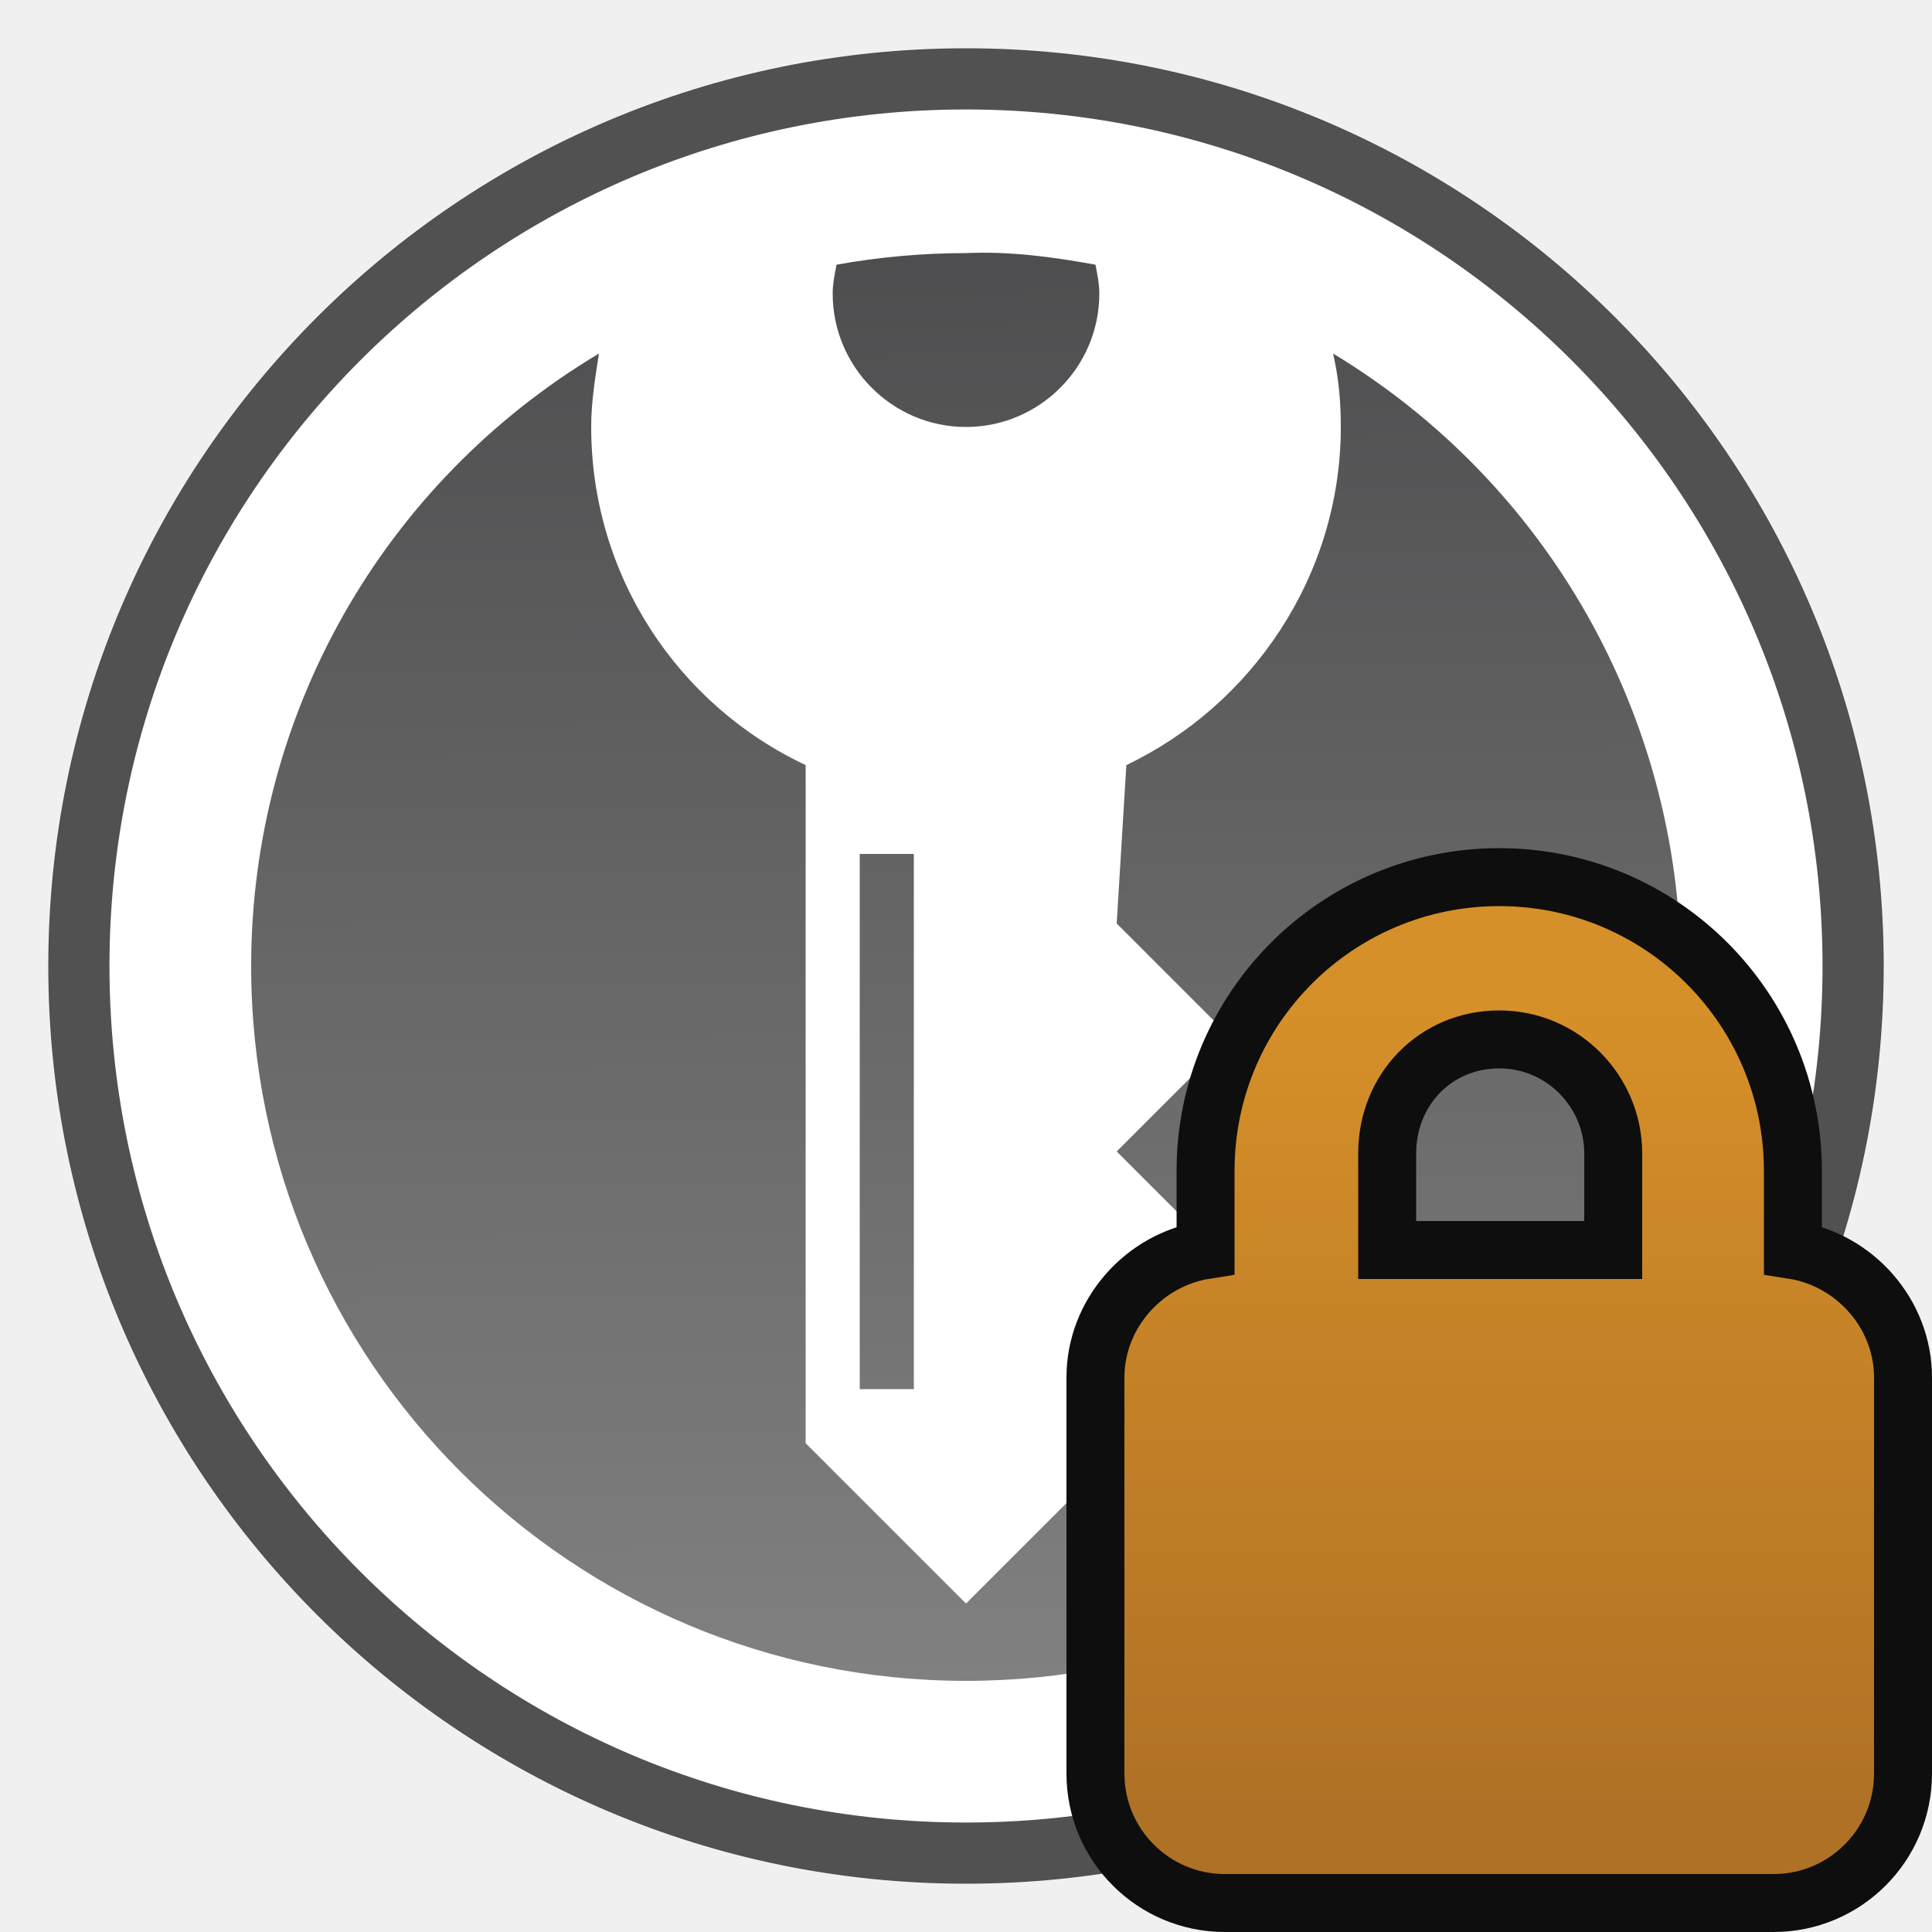
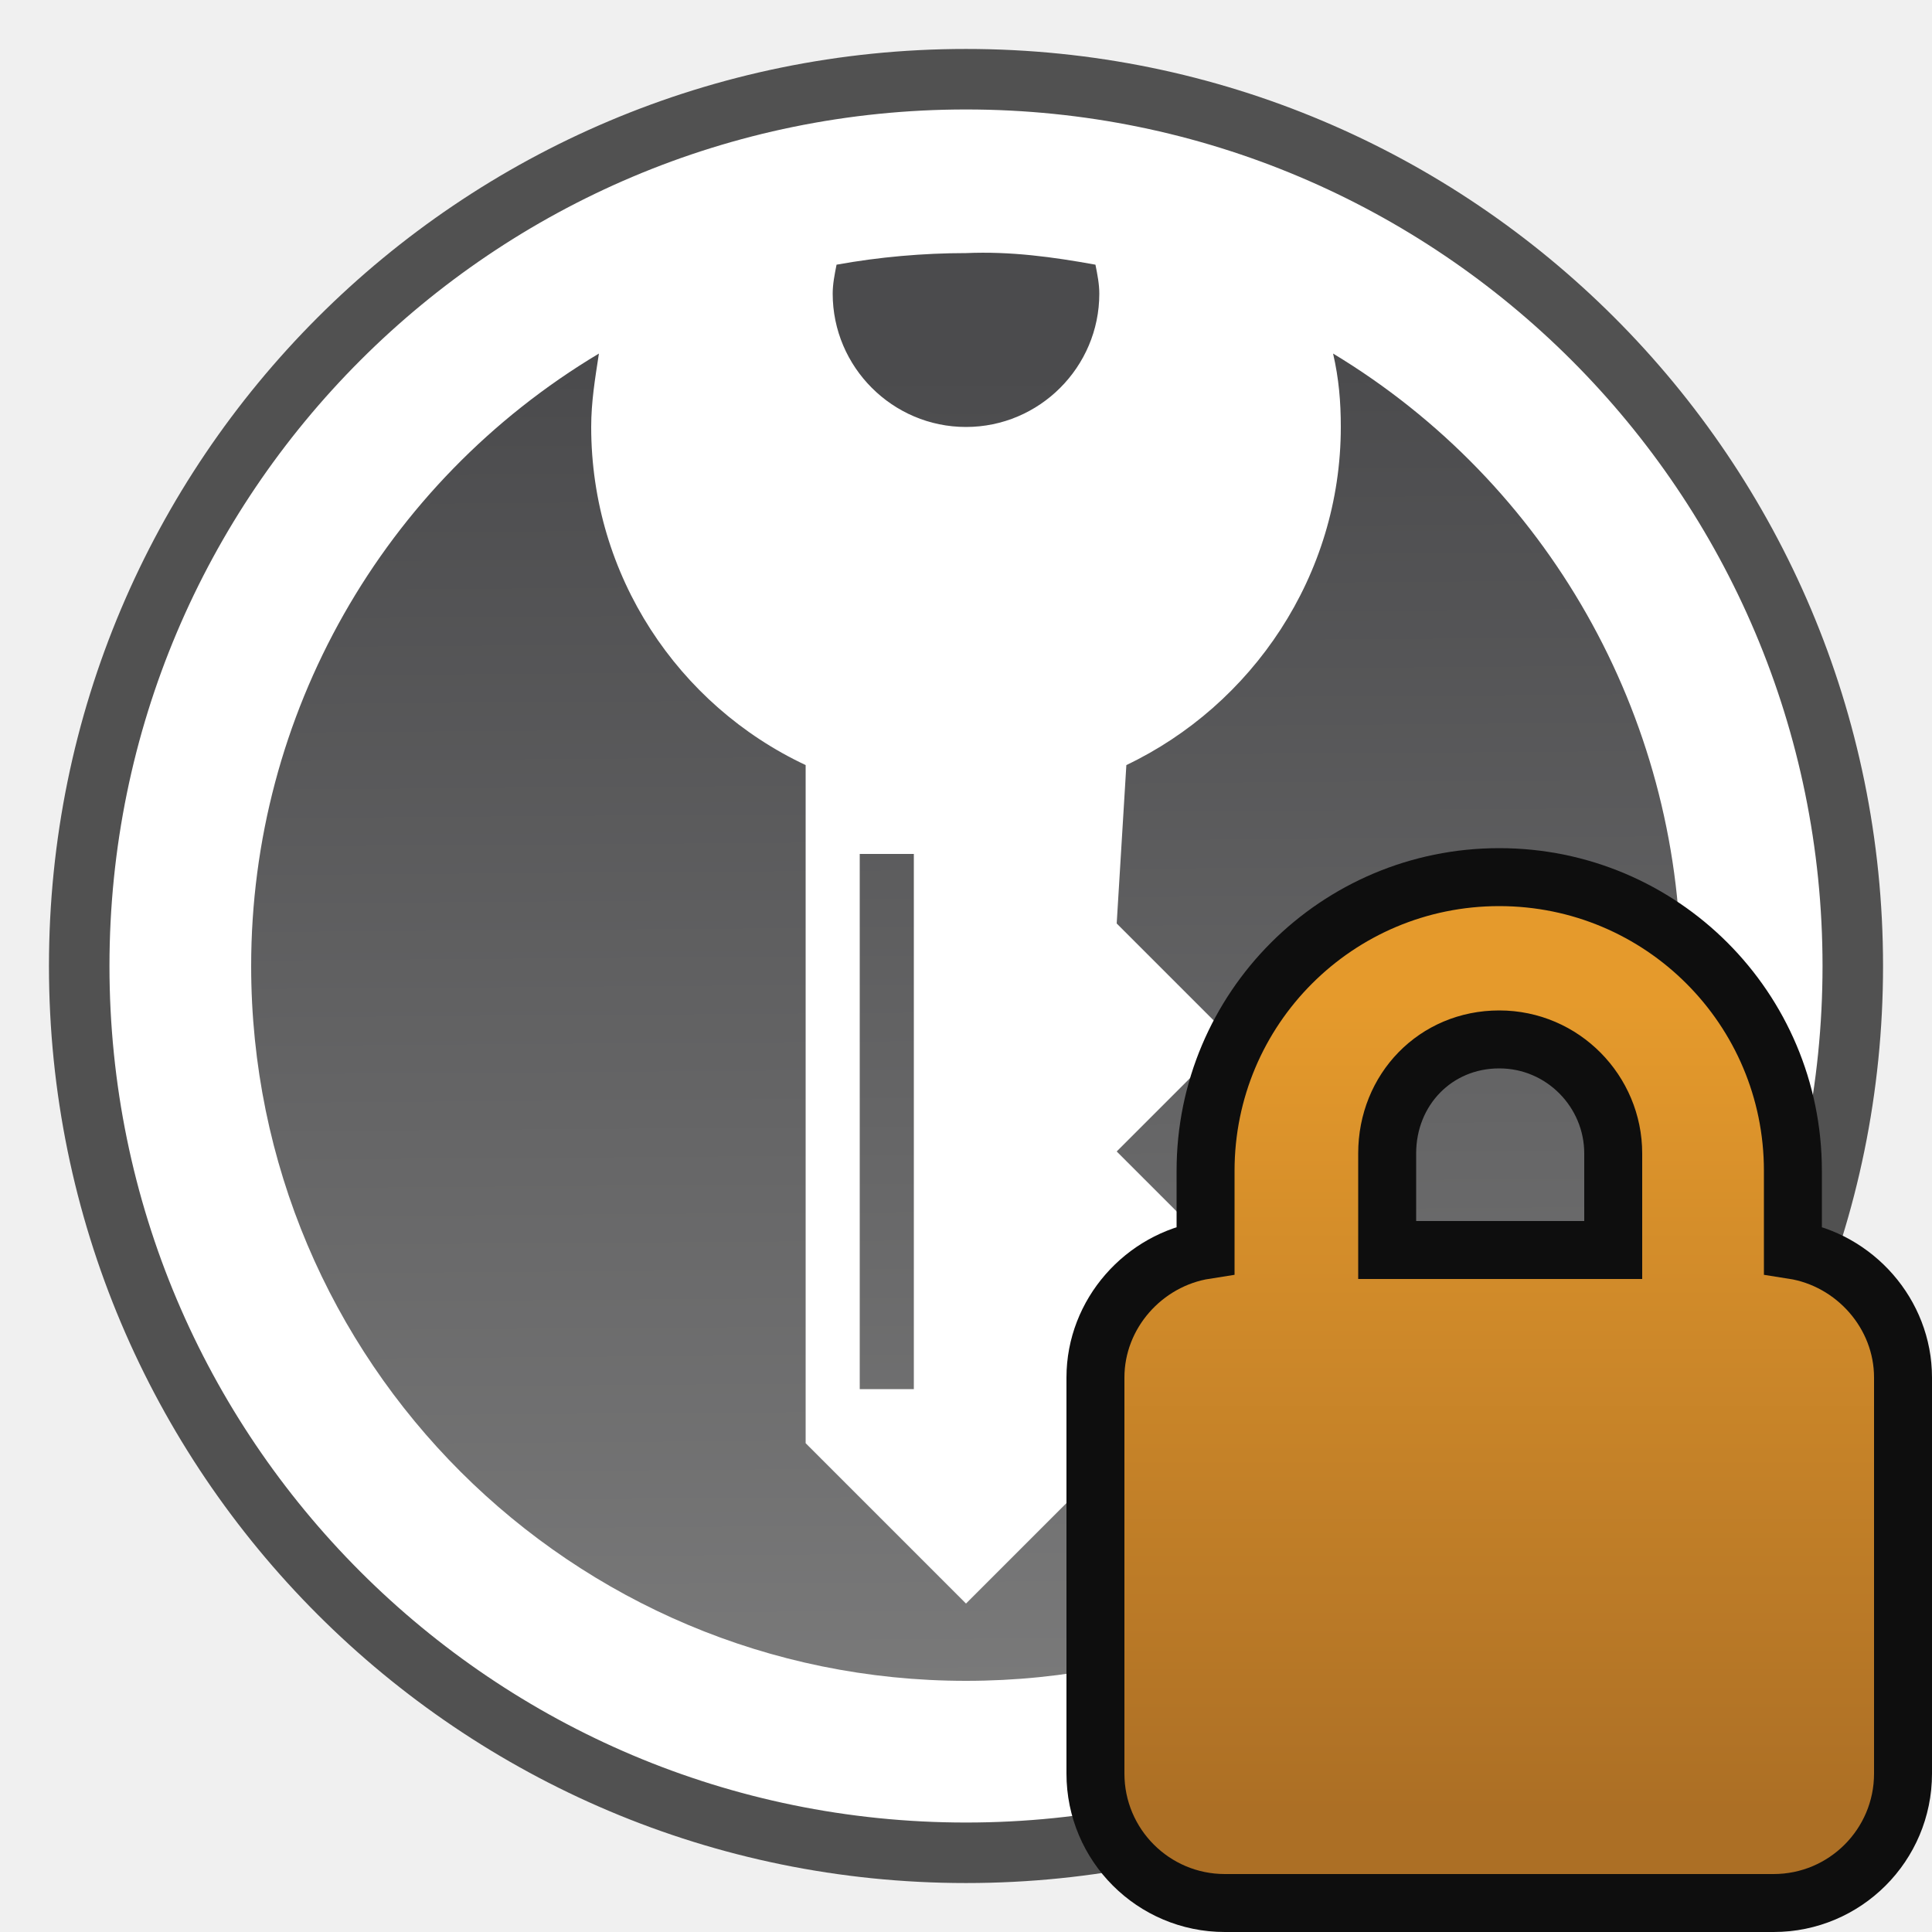
<svg xmlns="http://www.w3.org/2000/svg" version="1.1" viewBox="0 0 100 100" xml:space="preserve">
  <defs>
    <linearGradient id="SVGID_2_-3" x1="73.8" x2="73.8" y1="1532.1" y2="1574" gradientTransform="translate(3.8,-1480.3)" gradientUnits="userSpaceOnUse">
-       <stop stop-color="#d69029" offset="0" />
-       <stop stop-color="#af7125" offset="1" />
+       <stop stop-color="#e59a2c" offset="0" />
+       <stop stop-color="#ac6f25" offset="1" />
    </linearGradient>
    <linearGradient id="linearGradient5199" x1="53.239" x2="53.239" y1="12.753" y2="86.357" gradientTransform="translate(-50.413 11.364)" gradientUnits="userSpaceOnUse">
      <stop stop-color="#226e23" offset="0" />
      <stop stop-color="#63ab3a" offset="1" />
    </linearGradient>
-     <radialGradient id="radialGradient9501" cx="15.324" cy="16.191" r="29.132" gradientUnits="userSpaceOnUse">
-       <stop stop-color="#37ff2d" stop-opacity=".992" offset=".423" />
-       <stop stop-color="#6aae45" stop-opacity=".992" offset="1" />
-     </radialGradient>
  </defs>
  <linearGradient id="SVGID_1_" x1="50.269" x2="49.697" y1="-1470.9" y2="-1392.8" gradientTransform="matrix(1 0 0 -1 -50.207 -1373.2)" gradientUnits="userSpaceOnUse">
    <stop stop-color="gray" offset="0" />
    <stop stop-color="#4b4b4d" offset="1" />
  </linearGradient>
  <g display="none">
-     <g display="inline" stroke="#0c0c0c" stroke-opacity=".85">
+     <g display="none" stroke="#0c0c0c" stroke-opacity=".85">
      <circle cx="50" cy="50" r="45.9" clip-rule="evenodd" fill="none" stroke-linecap="round" stroke-linejoin="round" stroke-width="3.132" />
      <path d="m56.7 13.7c0.1 0.5 0.2 1 0.2 1.5 0 3.8-3.1 6.9-6.9 6.9s-6.9-3.1-6.9-6.9c0-0.5 0.1-1 0.2-1.5 2.2-0.4 4.5-0.6 6.7-0.6 2.3-0.1 4.5 0.2 6.7 0.6zm-26.1 8.4c0 7.7 4.5 14.4 11.1 17.5v35.1l8.3 8.3 8.3-8.3-0.5-7.3 3.9-3.9-3.9-3.9 5.9-5.9-5.9-5.9 0.5-8.2c6.5-3.1 11.1-9.8 11.1-17.5 0-1.3-0.1-2.5-0.4-3.8 11.1 6.7 17.9 18.7 18 31.7 0 20.4-16.5 37-37 37-20.4 0-37-16.5-37-37 0-13 6.8-25 18-31.7-0.2 1.3-0.4 2.5-0.4 3.8zm13.9 22.1h2.8v27.7h-2.8z" display="inline" fill="#0c0c0c" fill-opacity=".85" />
    </g>
-     <g display="none" stroke="#0c0c0c" stroke-opacity=".4">
+     <g display="inline" stroke="#0c0c0c" stroke-opacity=".4">
      <circle cx="50" cy="50" r="45.9" clip-rule="evenodd" display="inline" fill="none" stroke-linecap="round" stroke-linejoin="round" stroke-width="3.132" />
      <path d="m56.7 13.7c0.1 0.5 0.2 1 0.2 1.5 0 3.8-3.1 6.9-6.9 6.9s-6.9-3.1-6.9-6.9c0-0.5 0.1-1 0.2-1.5 2.2-0.4 4.5-0.6 6.7-0.6 2.3-0.1 4.5 0.2 6.7 0.6zm-26.1 8.4c0 7.7 4.5 14.4 11.1 17.5v35.1l8.3 8.3 8.3-8.3-0.5-7.3 3.9-3.9-3.9-3.9 5.9-5.9-5.9-5.9 0.5-8.2c6.5-3.1 11.1-9.8 11.1-17.5 0-1.3-0.1-2.5-0.4-3.8 11.1 6.7 17.9 18.7 18 31.7 0 20.4-16.5 37-37 37-20.4 0-37-16.5-37-37 0-13 6.8-25 18-31.7-0.2 1.3-0.4 2.5-0.4 3.8zm13.9 22.1h2.8v27.7h-2.8z" fill="#0c0c0c" fill-opacity=".4" />
    </g>
-     <g transform="translate(-2.0168 -1.718)" display="none">
-       <path transform="matrix(.94486 0 0 .94486 15.063 13.945)" d="m15.324 42.4c-2.075-0.068-5.719-18.012-7.188-19.48-1.427-1.427-19.088-4.712-19.021-6.729 0.068-2.075 18.012-5.719 19.48-7.188 1.427-1.427 4.712-19.088 6.729-19.021 2.075 0.068 5.719 18.012 7.188 19.48 1.427 1.427 19.088 4.712 19.021 6.729-0.068 2.075-18.012 5.719-19.48 7.188-1.427 1.427-4.712 19.088-6.729 19.021z" fill="#00e900" stroke="#000" stroke-linecap="round" stroke-linejoin="round" stroke-opacity=".85" stroke-width="5.845" style="paint-order:markers stroke fill" />
+     <g display="inline" stroke="#f9f9fa" stroke-opacity=".85">
+       <circle cx="50" cy="50" r="45.9" clip-rule="evenodd" display="inline" fill="none" stroke-linecap="round" stroke-linejoin="round" stroke-width="3.132" />
+       <path d="m56.7 13.7c0.1 0.5 0.2 1 0.2 1.5 0 3.8-3.1 6.9-6.9 6.9s-6.9-3.1-6.9-6.9c0-0.5 0.1-1 0.2-1.5 2.2-0.4 4.5-0.6 6.7-0.6 2.3-0.1 4.5 0.2 6.7 0.6zm-26.1 8.4c0 7.7 4.5 14.4 11.1 17.5v35.1l8.3 8.3 8.3-8.3-0.5-7.3 3.9-3.9-3.9-3.9 5.9-5.9-5.9-5.9 0.5-8.2c6.5-3.1 11.1-9.8 11.1-17.5 0-1.3-0.1-2.5-0.4-3.8 11.1 6.7 17.9 18.7 18 31.7 0 20.4-16.5 37-37 37-20.4 0-37-16.5-37-37 0-13 6.8-25 18-31.7-0.2 1.3-0.4 2.5-0.4 3.8zm13.9 22.1h2.8v27.7h-2.8z" display="inline" fill="#f9f9fa" fill-opacity=".85" />
    </g>
-     <g transform="translate(2.9829 .81217)" display="inline" stroke-linecap="round">
-       <rect x="62.107" y="49.702" width="33.41" height="47.986" ry="5.259" display="inline" fill="#f00" stroke="#000" stroke-linejoin="round" stroke-opacity=".85" stroke-width="3" />
-       <text x="67.867" y="90.757" fill="#ffffff" font-family="'Open Sans'" font-size="48px" font-weight="bold" style="font-variant-caps:normal;font-variant-east-asian:normal;font-variant-ligatures:normal;font-variant-numeric:normal" xml:space="preserve">
-         <tspan x="67.867" y="90.757" fill="#ffffff" font-family="'Open Sans'" font-size="48px" font-weight="bold" style="font-variant-caps:normal;font-variant-east-asian:normal;font-variant-ligatures:normal;font-variant-numeric:normal">?</tspan>
-       </text>
-     </g>
-     <g transform="translate(5.4993 4.4312)" display="none">
-       <rect x="62.782" y="46.083" width="30.219" height="47.986" ry="5.259" display="inline" fill="#f00" stroke="#000" stroke-opacity=".85" stroke-width="3" />
-       <text x="71.048" y="86.892" display="inline" fill="#ffffff" font-family="'Open Sans'" font-size="48px" font-weight="bold" style="font-variant-caps:normal;font-variant-east-asian:normal;font-variant-ligatures:normal;font-variant-numeric:normal" xml:space="preserve">
-         <tspan x="71.048" y="86.892" fill="#ffffff" font-family="'Open Sans'" font-size="48px" font-weight="bold" style="font-variant-caps:normal;font-variant-east-asian:normal;font-variant-ligatures:normal;font-variant-numeric:normal">!</tspan>
-       </text>
-     </g>
-     <g transform="matrix(1.1046 0 0 1.1046 -7.5383 -9.5325)" display="inline" stroke-linecap="round">
-       <rect x="58.942" y="60.377" width="37.058" height="37.428" ry="4.102" display="inline" fill="#f00" stroke="#000" stroke-linejoin="round" stroke-opacity=".85" stroke-width="2.716" />
-       <path d="m68.072 69.678 18.797 18.825m0-18.825-18.797 18.825" display="inline" fill="none" stroke="#fff" stroke-width="5.495" />
-     </g>
-     <g transform="translate(1.7352 1.5502)" display="inline">
-       <path d="m63.286 97.016c-3.536 0-6.403-2.867-6.403-6.403v-19.592c0-3.154 2.389-5.83 5.447-6.308v-3.918c0-8.028 6.499-14.527 14.527-14.527 8.028 0 14.527 6.499 14.527 14.527v3.918c3.058 0.478 5.447 3.154 5.447 6.308v19.592c0 3.536-2.867 6.403-6.403 6.403zm19.21-32.303v-4.779c0-3.058-2.485-5.639-5.639-5.639-3.154 0-5.543 2.485-5.543 5.639v4.779z" display="inline" fill="#f2c100" stroke="#000" stroke-opacity=".85" stroke-width="2.867" />
-     </g>
-     <g display="none" stroke="#f9f9fa">
-       <circle cx="50" cy="50" r="45.9" clip-rule="evenodd" display="inline" fill="none" stroke-linecap="round" stroke-linejoin="round" stroke-width="3.132" />
-       <path d="m56.7 13.7c0.1 0.5 0.2 1 0.2 1.5 0 3.8-3.1 6.9-6.9 6.9s-6.9-3.1-6.9-6.9c0-0.5 0.1-1 0.2-1.5 2.2-0.4 4.5-0.6 6.7-0.6 2.3-0.1 4.5 0.2 6.7 0.6zm-26.1 8.4c0 7.7 4.5 14.4 11.1 17.5v35.1l8.3 8.3 8.3-8.3-0.5-7.3 3.9-3.9-3.9-3.9 5.9-5.9-5.9-5.9 0.5-8.2c6.5-3.1 11.1-9.8 11.1-17.5 0-1.3-0.1-2.5-0.4-3.8 11.1 6.7 17.9 18.7 18 31.7 0 20.4-16.5 37-37 37-20.4 0-37-16.5-37-37 0-13 6.8-25 18-31.7-0.2 1.3-0.4 2.5-0.4 3.8zm13.9 22.1h2.8v27.7h-2.8z" display="inline" fill="#f9f9fa" />
-       <circle cx="50" cy="50" r="45.9" clip-rule="evenodd" fill="none" stroke-linecap="round" stroke-linejoin="round" stroke-opacity=".4" stroke-width="3.132" />
-       <path d="m56.7 13.7c0.1 0.5 0.2 1 0.2 1.5 0 3.8-3.1 6.9-6.9 6.9s-6.9-3.1-6.9-6.9c0-0.5 0.1-1 0.2-1.5 2.2-0.4 4.5-0.6 6.7-0.6 2.3-0.1 4.5 0.2 6.7 0.6zm-26.1 8.4c0 7.7 4.5 14.4 11.1 17.5v35.1l8.3 8.3 8.3-8.3-0.5-7.3 3.9-3.9-3.9-3.9 5.9-5.9-5.9-5.9 0.5-8.2c6.5-3.1 11.1-9.8 11.1-17.5 0-1.3-0.1-2.5-0.4-3.8 11.1 6.7 17.9 18.7 18 31.7 0 20.4-16.5 37-37 37-20.4 0-37-16.5-37-37 0-13 6.8-25 18-31.7-0.2 1.3-0.4 2.5-0.4 3.8zm13.9 22.1h2.8v27.7h-2.8z" display="inline" fill="#f9f9fa" fill-opacity=".4" stroke-opacity=".4" />
+     <g display="none" stroke="#f9f9fa" stroke-opacity=".4">
+       <circle cx="50" cy="50" r="45.9" clip-rule="evenodd" fill="none" stroke-linecap="round" stroke-linejoin="round" stroke-width="3.132" />
+       <path d="m56.7 13.7c0.1 0.5 0.2 1 0.2 1.5 0 3.8-3.1 6.9-6.9 6.9s-6.9-3.1-6.9-6.9c0-0.5 0.1-1 0.2-1.5 2.2-0.4 4.5-0.6 6.7-0.6 2.3-0.1 4.5 0.2 6.7 0.6zm-26.1 8.4c0 7.7 4.5 14.4 11.1 17.5v35.1l8.3 8.3 8.3-8.3-0.5-7.3 3.9-3.9-3.9-3.9 5.9-5.9-5.9-5.9 0.5-8.2c6.5-3.1 11.1-9.8 11.1-17.5 0-1.3-0.1-2.5-0.4-3.8 11.1 6.7 17.9 18.7 18 31.7 0 20.4-16.5 37-37 37-20.4 0-37-16.5-37-37 0-13 6.8-25 18-31.7-0.2 1.3-0.4 2.5-0.4 3.8zm13.9 22.1h2.8v27.7h-2.8z" display="inline" fill="#f9f9fa" fill-opacity=".4" />
    </g>
  </g>
  <g>
-     <g transform="translate(50.413 -11.364)">
-       <circle cx="-.413" cy="61.364" r="45.934" fill="#fff" fill-rule="evenodd" opacity=".871" stroke="#000" stroke-linecap="round" stroke-linejoin="round" stroke-opacity=".784" stroke-width="3.132" />
-       <circle cx="-.413" cy="61.364" r="42.321" fill="none" />
-       <path d="m-0.413 17.688a43.676 43.676 0 0 0-43.676 43.676 43.676 43.676 0 0 0 43.676 43.676 43.676 43.676 0 0 0 43.676-43.676 43.676 43.676 0 0 0-43.676-43.676zm0 6.711c2.264 0.008 4.523 0.225 6.748 0.646 0.107 0.484 0.168 0.984 0.168 1.5 0 3.823-3.097 6.918-6.918 6.916-3.821 0.002-6.916-3.091-6.916-6.914 0-0.518 0.062-1.02 0.17-1.506 2.225-0.42 4.484-0.636 6.748-0.643zm-18.994 5.299c-0.241 1.219-0.371 2.474-0.371 3.764 0 7.72 4.528 14.368 11.064 17.48v35.09l8.299 8.299 8.301-8.301-0.477-7.35 3.914-3.912-3.914-3.912 5.871-5.867-5.871-5.871 0.477-8.178c6.538-3.111 11.066-9.759 11.066-17.479 0-1.287-0.133-2.541-0.373-3.758 11.132 6.668 17.954 18.684 17.973 31.66-5.4e-4 20.415-16.55 36.964-36.965 36.965-20.415-5.52e-4 -36.964-16.55-36.965-36.965 0.016-12.978 6.837-24.997 17.971-31.666zm13.459 25.898h2.768v27.666h-2.766l-2e-3 -27.664v-2e-3z" fill="#f9f9f9" fill-rule="evenodd" />
-       <path d="m6.334 25.045c0.107 0.484 0.168 0.985 0.168 1.501 0 3.823-3.097 6.918-6.918 6.916-3.821 0.002-6.916-3.091-6.916-6.914 0-0.518 0.063-1.021 0.17-1.507 2.225-0.42 4.484-0.635 6.748-0.642 2.264 0.008 4.523 0.225 6.748 0.646zm-26.113 8.417c0 7.72 4.528 14.367 11.064 17.479v35.091l8.299 8.299 8.301-8.301-0.476-7.349 3.913-3.913-3.913-3.913 5.87-5.868-5.87-5.87 0.476-8.179c6.538-3.111 11.066-9.758 11.066-17.477 0-1.287-0.133-2.542-0.373-3.759 11.132 6.668 17.954 18.684 17.972 31.661-5.4e-4 20.415-16.55 36.964-36.964 36.964-20.415-5.5e-4 -36.964-16.55-36.964-36.964 0.015-12.978 6.836-24.998 17.97-31.667-0.241 1.219-0.371 2.476-0.37 3.765zm13.83 22.135h2.768v27.666h-2.765l-2e-3 -27.664v-2e-3z" fill="url(#linearGradient5199)" opacity=".94" />
-     </g>
-     <g transform="translate(50.207 -10.95)">
-       <circle cx="-.207" cy="60.95" r="45.9" clip-rule="evenodd" fill="#fff" fill-rule="evenodd" stroke="#515151" stroke-linecap="round" stroke-linejoin="round" stroke-width="3.132" />
-       <path d="m6.493 24.65c0.1 0.5 0.2 1 0.2 1.5 0 3.8-3.1 6.9-6.9 6.9s-6.9-3.1-6.9-6.9c0-0.5 0.1-1 0.2-1.5 2.2-0.4 4.5-0.6 6.7-0.6 2.3-0.1 4.5 0.2 6.7 0.6zm-26.1 8.4c0 7.7 4.5 14.4 11.1 17.5v35.1l8.3 8.3 8.3-8.3-0.5-7.3 3.9-3.9-3.9-3.9 5.9-5.9-5.9-5.9 0.5-8.2c6.5-3.1 11.1-9.8 11.1-17.5 0-1.3-0.1-2.5-0.4-3.8 11.1 6.7 17.9 18.7 18 31.7 0 20.4-16.5 37-37 37-20.4 0-37-16.5-37-37 0-13 6.8-25 18-31.7-0.2 1.3-0.4 2.5-0.4 3.8zm13.9 22.1h2.8v27.7h-2.8z" fill="url(#SVGID_1_)" />
+     <g display="none">
+       <circle cx="50" cy="50" r="45.934" fill="#fff" fill-rule="evenodd" opacity=".871" stroke="#000" stroke-linecap="round" stroke-linejoin="round" stroke-opacity=".784" stroke-width="3.132" />
+       <circle cx="50" cy="50" r="42.321" fill="none" />
+       <path d="m50 6.324c-24.121 3.9e-4 -43.675 19.554-43.676 43.676 3.8e-4 24.121 19.554 43.675 43.676 43.676 24.121-4e-4 43.675-19.554 43.676-43.676-4e-4 -24.121-19.554-43.675-43.676-43.676zm0 6.711c2.264 0.008 4.523 0.225 6.748 0.646 0.107 0.484 0.168 0.984 0.168 1.5 0 3.823-3.097 6.918-6.918 6.916-3.821 0.002-6.916-3.091-6.916-6.914 0-0.518 0.062-1.02 0.17-1.506 2.225-0.42 4.484-0.636 6.748-0.643zm-18.994 5.299c-0.24 1.219-0.371 2.474-0.371 3.764 0 7.72 4.528 14.368 11.064 17.48v35.09l8.299 8.299 8.301-8.301-0.477-7.35 3.914-3.912-3.914-3.912 5.871-5.867-5.871-5.871 0.477-8.178c6.538-3.111 11.066-9.759 11.066-17.478 0-1.287-0.133-2.541-0.373-3.758 11.132 6.668 17.954 18.684 17.973 31.66-5e-4 20.415-16.55 36.964-36.965 36.965-20.415-6e-4 -36.964-16.55-36.965-36.965 0.016-12.978 6.837-24.997 17.971-31.666zm13.459 25.898h2.768v27.666h-2.766l-2e-3 -27.664v-2e-3z" fill="#f9f9f9" fill-rule="evenodd" />
+       <path d="m56.748 13.682c0.107 0.484 0.168 0.985 0.168 1.501 0 3.823-3.097 6.918-6.918 6.916-3.821 0.002-6.916-3.091-6.916-6.914 0-0.518 0.063-1.021 0.171-1.507 2.225-0.42 4.484-0.635 6.748-0.642 2.264 0.008 4.523 0.225 6.747 0.646zm-26.113 8.416c0 7.72 4.528 14.367 11.064 17.479v35.091l8.299 8.299 8.301-8.301-0.476-7.349 3.913-3.913-3.913-3.913 5.87-5.868-5.87-5.87 0.476-8.179c6.538-3.111 11.066-9.758 11.066-17.477 0-1.287-0.133-2.542-0.372-3.759 11.132 6.668 17.954 18.684 17.972 31.661-6e-4 20.415-16.55 36.964-36.964 36.964-20.415-6e-4 -36.964-16.55-36.964-36.964 0.015-12.978 6.836-24.998 17.97-31.667-0.24 1.219-0.371 2.476-0.37 3.765zm13.83 22.135h2.768v27.666h-2.765l-2e-3 -27.664v-2e-3z" fill="url(#linearGradient5199)" opacity=".94" />
    </g>
    <g>
-       <path d="m63.4 98.5c-3.7 0-6.7-3-6.7-6.7v-20.5c0-3.3 2.5-6.1 5.7-6.6v-4.1c0-8.4 6.8-15.2 15.2-15.2s15.2 6.8 15.2 15.2v4.1c3.2 0.5 5.7 3.3 5.7 6.6v20.5c0 3.7-3 6.7-6.7 6.7zm20.1-33.8v-5c0-3.2-2.6-5.9-5.9-5.9s-5.8 2.6-5.8 5.9v5z" fill="url(#SVGID_2_-3)" stroke="#0e0e0e" stroke-width="3" />
-     </g>
-     <g transform="matrix(1.1046 0 0 1.1046 -7.5383 -9.5325)" display="none" stroke-linecap="round">
-       <rect x="58.942" y="60.377" width="37.058" height="37.428" ry="4.102" display="inline" fill="#f00" stroke="#040404" stroke-linejoin="round" stroke-width="2.716" />
-       <path d="m68.072 69.678 18.797 18.825m0-18.825-18.797 18.825" display="inline" fill="none" stroke="#fff" stroke-width="5.495" />
-     </g>
-     <g transform="translate(5.4993 4.4312)" display="none">
-       <rect x="62.782" y="46.083" width="30.219" height="47.986" ry="5.259" display="inline" fill="#f00" stroke="#000" stroke-width="3" />
-       <path d="m80.798 75.525h-5.719l-1.195-22.898h8.109zm-7.008 8.016q0-1.969 1.055-2.977 1.055-1.008 3.07-1.008 1.945 0 3 1.031 1.078 1.031 1.078 2.953 0 1.852-1.078 2.93-1.078 1.055-3 1.055-1.969 0-3.047-1.031-1.078-1.055-1.078-2.953z" display="inline" fill="#fff" stroke="#fff" />
-     </g>
-     <g transform="translate(2.9829 .81217)" display="none" stroke-linecap="round">
-       <rect x="62.107" y="49.702" width="33.41" height="47.986" ry="5.259" display="inline" fill="#f00" stroke="#000" stroke-linejoin="round" stroke-width="3" />
-       <path d="m74.336 79.39v-1.734q0-2.25 0.961-3.914 0.961-1.664 3.516-3.539 2.461-1.758 3.234-2.859 0.797-1.102 0.797-2.461 0-1.523-1.125-2.32t-3.141-0.797q-3.516 0-8.016 2.297l-2.555-5.133q5.227-2.93 11.086-2.93 4.828 0 7.664 2.32 2.859 2.32 2.859 6.188 0 2.578-1.172 4.453t-4.453 4.219q-2.25 1.664-2.859 2.531-0.586 0.867-0.586 2.273v1.406zm-0.75 8.016q0-1.969 1.055-2.977 1.055-1.008 3.07-1.008 1.945 0 3 1.031 1.078 1.031 1.078 2.953 0 1.852-1.078 2.93-1.078 1.055-3 1.055-1.969 0-3.047-1.031-1.078-1.055-1.078-2.953z" display="inline" fill="#fff" stroke="#fff" />
-     </g>
-     <g transform="translate(-2.0168 -1.718)" display="none">
-       <path transform="matrix(.94486 0 0 .94486 15.063 13.945)" d="m15.324 42.4c-2.075-0.068-5.719-18.012-7.188-19.48-1.427-1.427-19.088-4.712-19.021-6.729 0.068-2.075 18.012-5.719 19.48-7.188 1.427-1.427 4.712-19.088 6.729-19.021 2.075 0.068 5.719 18.012 7.188 19.48 1.427 1.427 19.088 4.712 19.021 6.729-0.068 2.075-18.012 5.719-19.48 7.188-1.427 1.427-4.712 19.088-6.729 19.021z" fill="url(#radialGradient9501)" stroke="#000" stroke-linecap="round" stroke-linejoin="round" stroke-width="5.845" style="paint-order:markers stroke fill" />
+       <circle cx="50" cy="50" r="45.9" clip-rule="evenodd" fill="#fff" fill-rule="evenodd" stroke="#515151" stroke-linecap="round" stroke-linejoin="round" stroke-width="3.132" />
+       <path d="m56.7 13.7c0.1 0.5 0.2 1 0.2 1.5 0 3.8-3.1 6.9-6.9 6.9s-6.9-3.1-6.9-6.9c0-0.5 0.1-1 0.2-1.5 2.2-0.4 4.5-0.6 6.7-0.6 2.3-0.1 4.5 0.2 6.7 0.6zm-26.1 8.4c0 7.7 4.5 14.4 11.1 17.5v35.1l8.3 8.3 8.3-8.3-0.5-7.3 3.9-3.9-3.9-3.9 5.9-5.9-5.9-5.9 0.5-8.2c6.5-3.1 11.1-9.8 11.1-17.5 0-1.3-0.1-2.5-0.4-3.8 11.1 6.7 17.9 18.7 18 31.7 0 20.4-16.5 37-37 37-20.4 0-37-16.5-37-37 0-13 6.8-25 18-31.7-0.2 1.3-0.4 2.5-0.4 3.8zm13.9 22.1h2.8v27.7h-2.8z" fill="url(#SVGID_1_)" />
    </g>
  </g>
+   <g display="none">
+     <path d="m27.526 52.29c-1.961-0.065-5.404-17.019-6.791-18.406-1.348-1.348-18.036-4.452-17.973-6.358 0.065-1.961 17.019-5.404 18.406-6.791 1.348-1.348 4.452-18.036 6.358-17.973 1.961 0.065 5.404 17.019 6.791 18.406 1.348 1.348 18.036 4.452 17.973 6.358-0.065 1.961-17.019 5.404-18.406 6.791-1.348 1.348-4.452 18.036-6.358 17.973z" fill="#0f0" stroke="#000" stroke-linecap="round" stroke-linejoin="round" stroke-width="5.523" style="paint-order:markers stroke fill" />
+   </g>
+   <g>
+     <path d="m63.4 98.5c-3.7 0-6.7-3-6.7-6.7v-20.5c0-3.3 2.5-6.1 5.7-6.6v-4.1c0-8.4 6.8-15.2 15.2-15.2s15.2 6.8 15.2 15.2v4.1c3.2 0.5 5.7 3.3 5.7 6.6v20.5c0 3.7-3 6.7-6.7 6.7zm20.1-33.8v-5c0-3.2-2.6-5.9-5.9-5.9s-5.8 2.6-5.8 5.9v5z" fill="url(#SVGID_2_-3)" stroke="#0e0e0e" stroke-width="3" />
+   </g>
+   <g display="none">
+     <rect transform="translate(2.9829 .81217)" x="62.107" y="49.702" width="33.41" height="47.986" ry="5.259" display="inline" fill="#f00" stroke="#000" stroke-linecap="round" stroke-linejoin="round" stroke-width="3" />
+     <path d="m77.318 80.202v-1.734c0-1.5 0.32-2.805 0.961-3.914 0.641-1.109 1.812-2.289 3.516-3.539 1.641-1.172 2.719-2.125 3.234-2.859 0.531-0.734 0.797-1.555 0.797-2.461 0-1.016-0.375-1.789-1.125-2.32-0.75-0.531-1.797-0.797-3.141-0.797-2.344 0-5.016 0.766-8.016 2.297l-2.555-5.133c3.484-1.953 7.18-2.93 11.086-2.93 3.219 0 5.774 0.773 7.664 2.32 1.906 1.547 2.859 3.609 2.859 6.188 0 1.719-0.391 3.203-1.172 4.453-0.781 1.25-2.266 2.656-4.453 4.219-1.5 1.109-2.453 1.953-2.859 2.531-0.391 0.578-0.586 1.336-0.586 2.273v1.406zm-0.75 8.016c0-1.312 0.352-2.305 1.055-2.977 0.703-0.672 1.727-1.008 3.07-1.008 1.297 0 2.297 0.344 3 1.031 0.719 0.688 1.078 1.672 1.078 2.953 0 1.234-0.359 2.211-1.078 2.93-0.719 0.703-1.719 1.055-3 1.055-1.312 0-2.328-0.344-3.047-1.031-0.719-0.703-1.078-1.688-1.078-2.953z" display="inline" fill="#fff" stroke="#fff" stroke-linecap="round" />
+     <g>
+       <rect transform="matrix(1.1046 0 0 1.1046 -7.5383 -9.5324)" x="58.942" y="60.377" width="37.058" height="37.428" ry="4.102" display="inline" fill="#f00" stroke="#040404" stroke-linecap="round" stroke-linejoin="round" stroke-width="2.716" />
+       <path d="m67.652 67.432 20.762 20.794m0-20.794-20.762 20.794" display="inline" fill="none" stroke="#fff" stroke-linecap="round" stroke-width="6.07" />
+       <rect transform="translate(5.4993 4.4312)" x="62.782" y="46.083" width="30.219" height="47.986" ry="5.259" display="inline" fill="#f00" stroke="#000" stroke-width="3" />
+     </g>
+     <path d="m86.297 79.956h-5.719l-1.195-22.898h8.109zm-7.008 8.016c0-1.312 0.351-2.305 1.055-2.977 0.703-0.672 1.726-1.008 3.07-1.008 1.297 0 2.297 0.344 3 1.031 0.719 0.688 1.078 1.672 1.078 2.953 0 1.234-0.359 2.211-1.078 2.93-0.719 0.703-1.719 1.055-3 1.055-1.312 0-2.328-0.344-3.047-1.031-0.719-0.703-1.078-1.688-1.078-2.953z" display="inline" fill="#fff" stroke="#fff" />
+   </g>
</svg>
